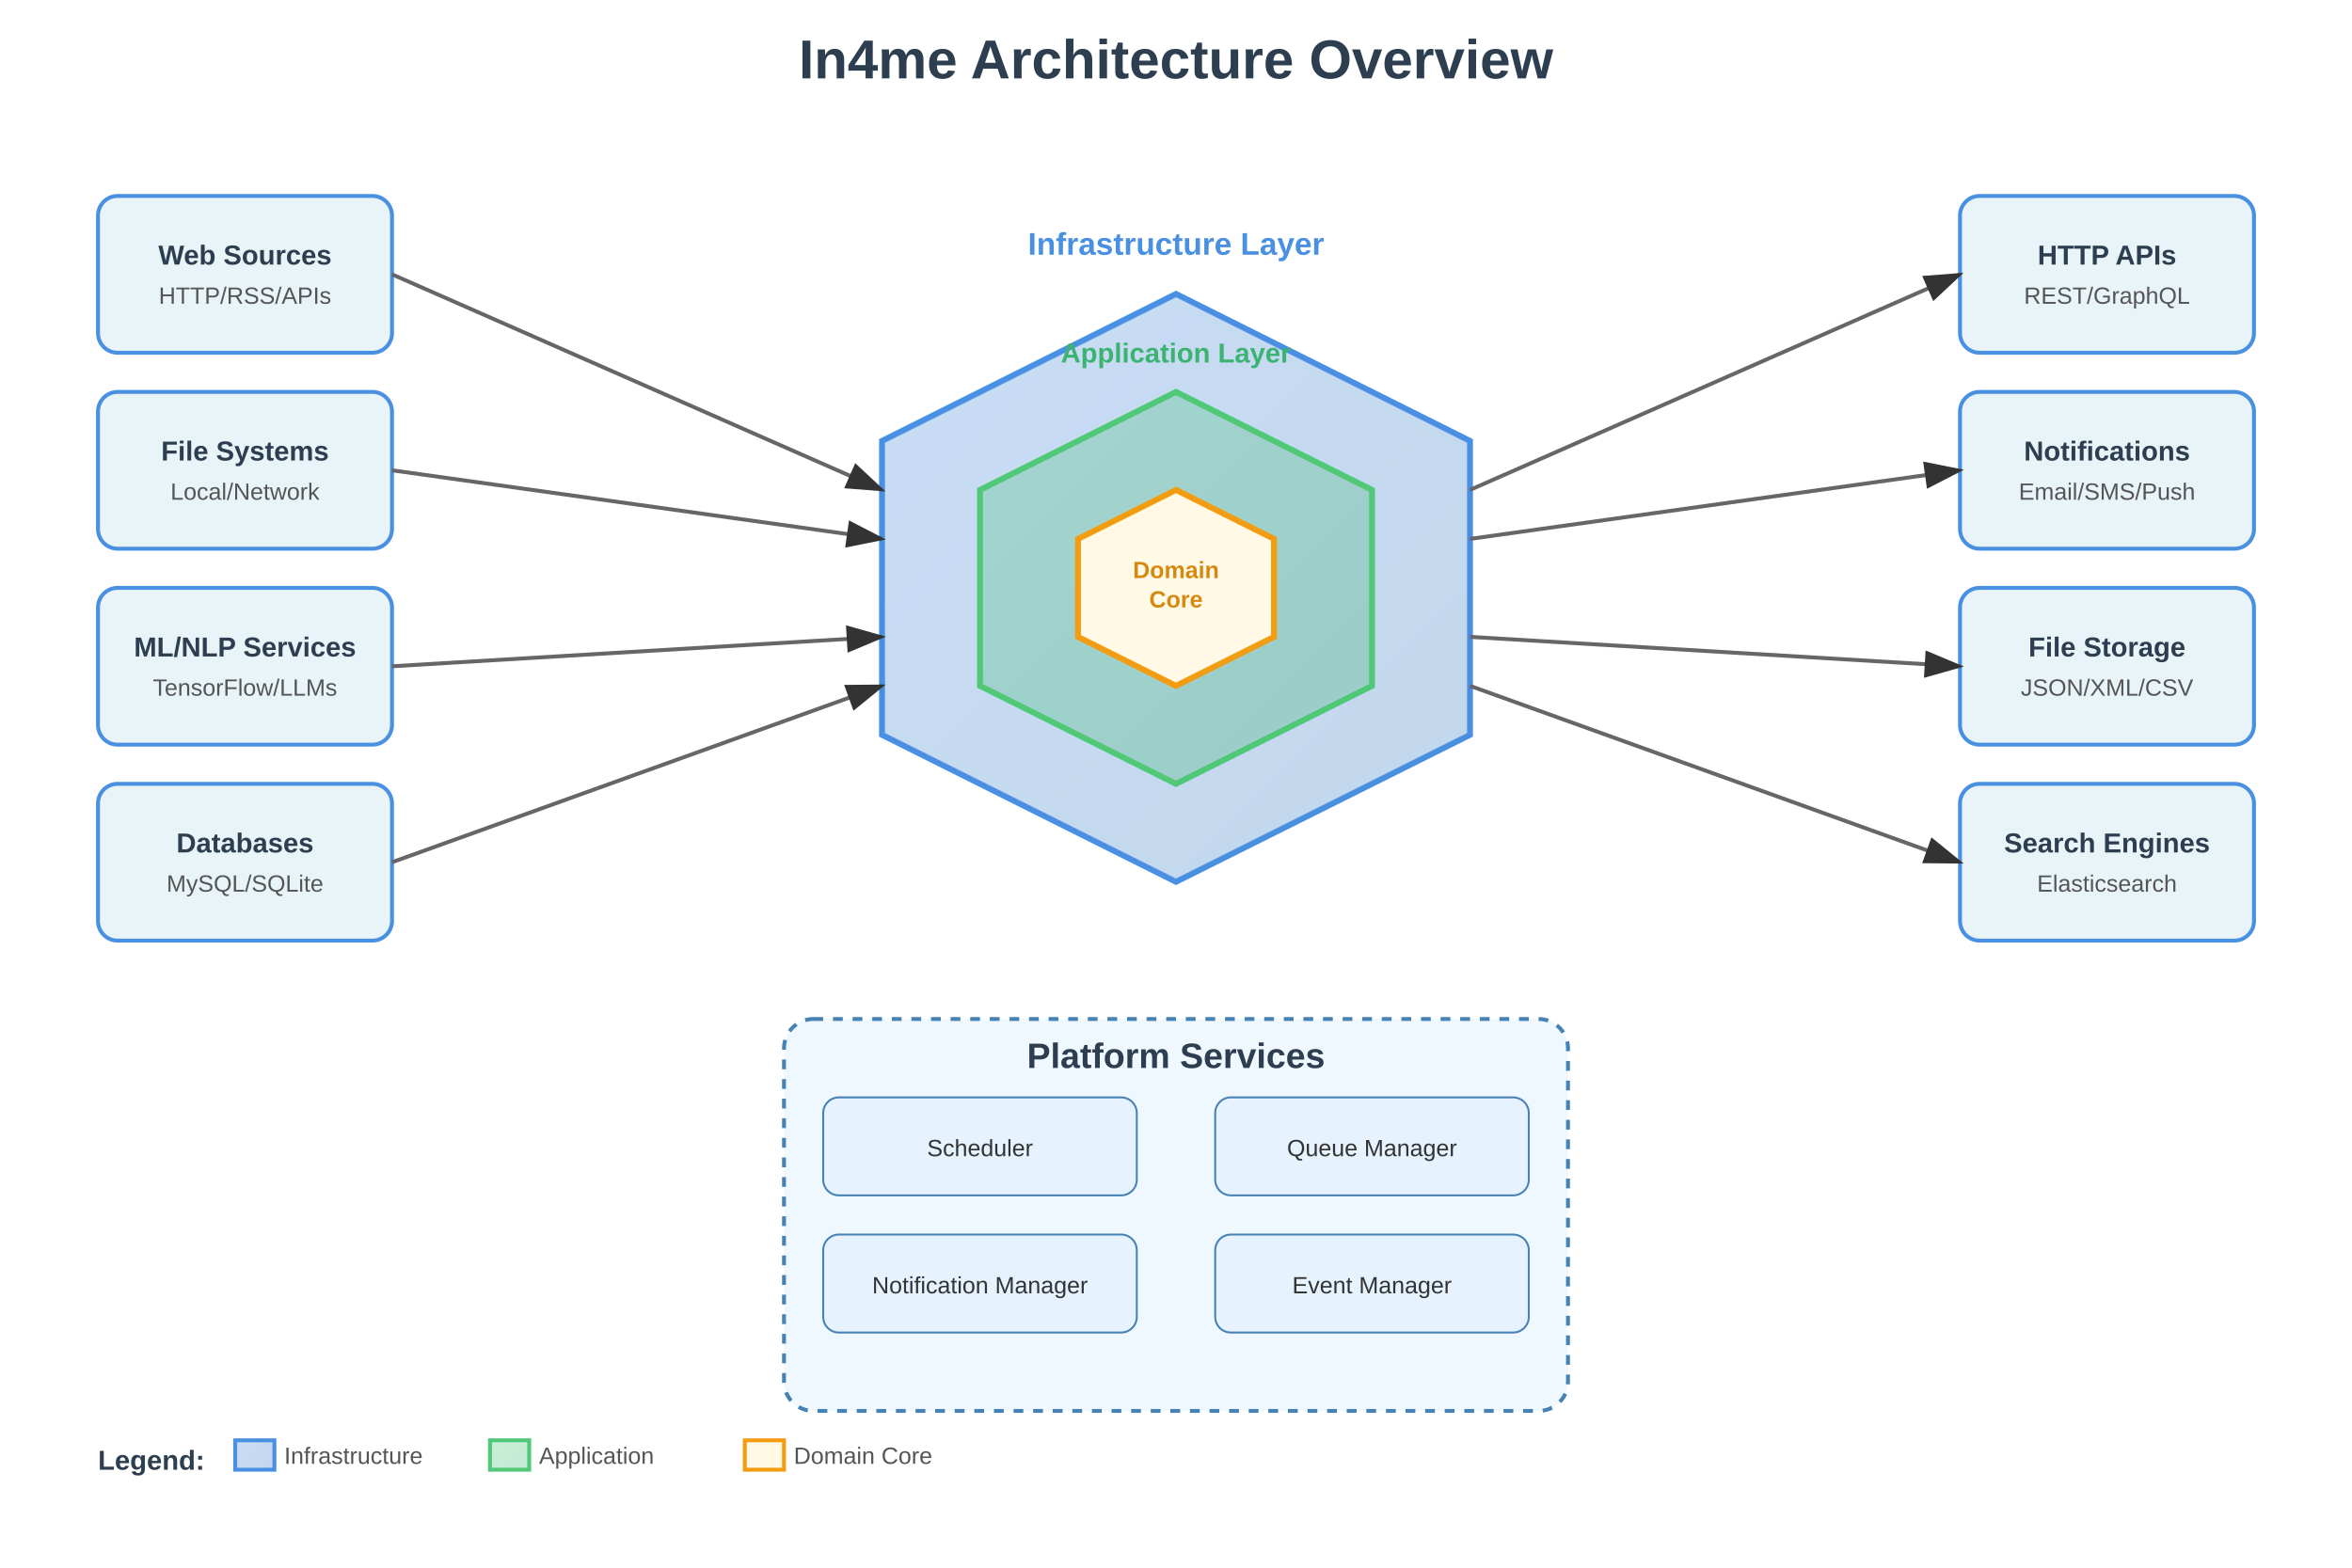
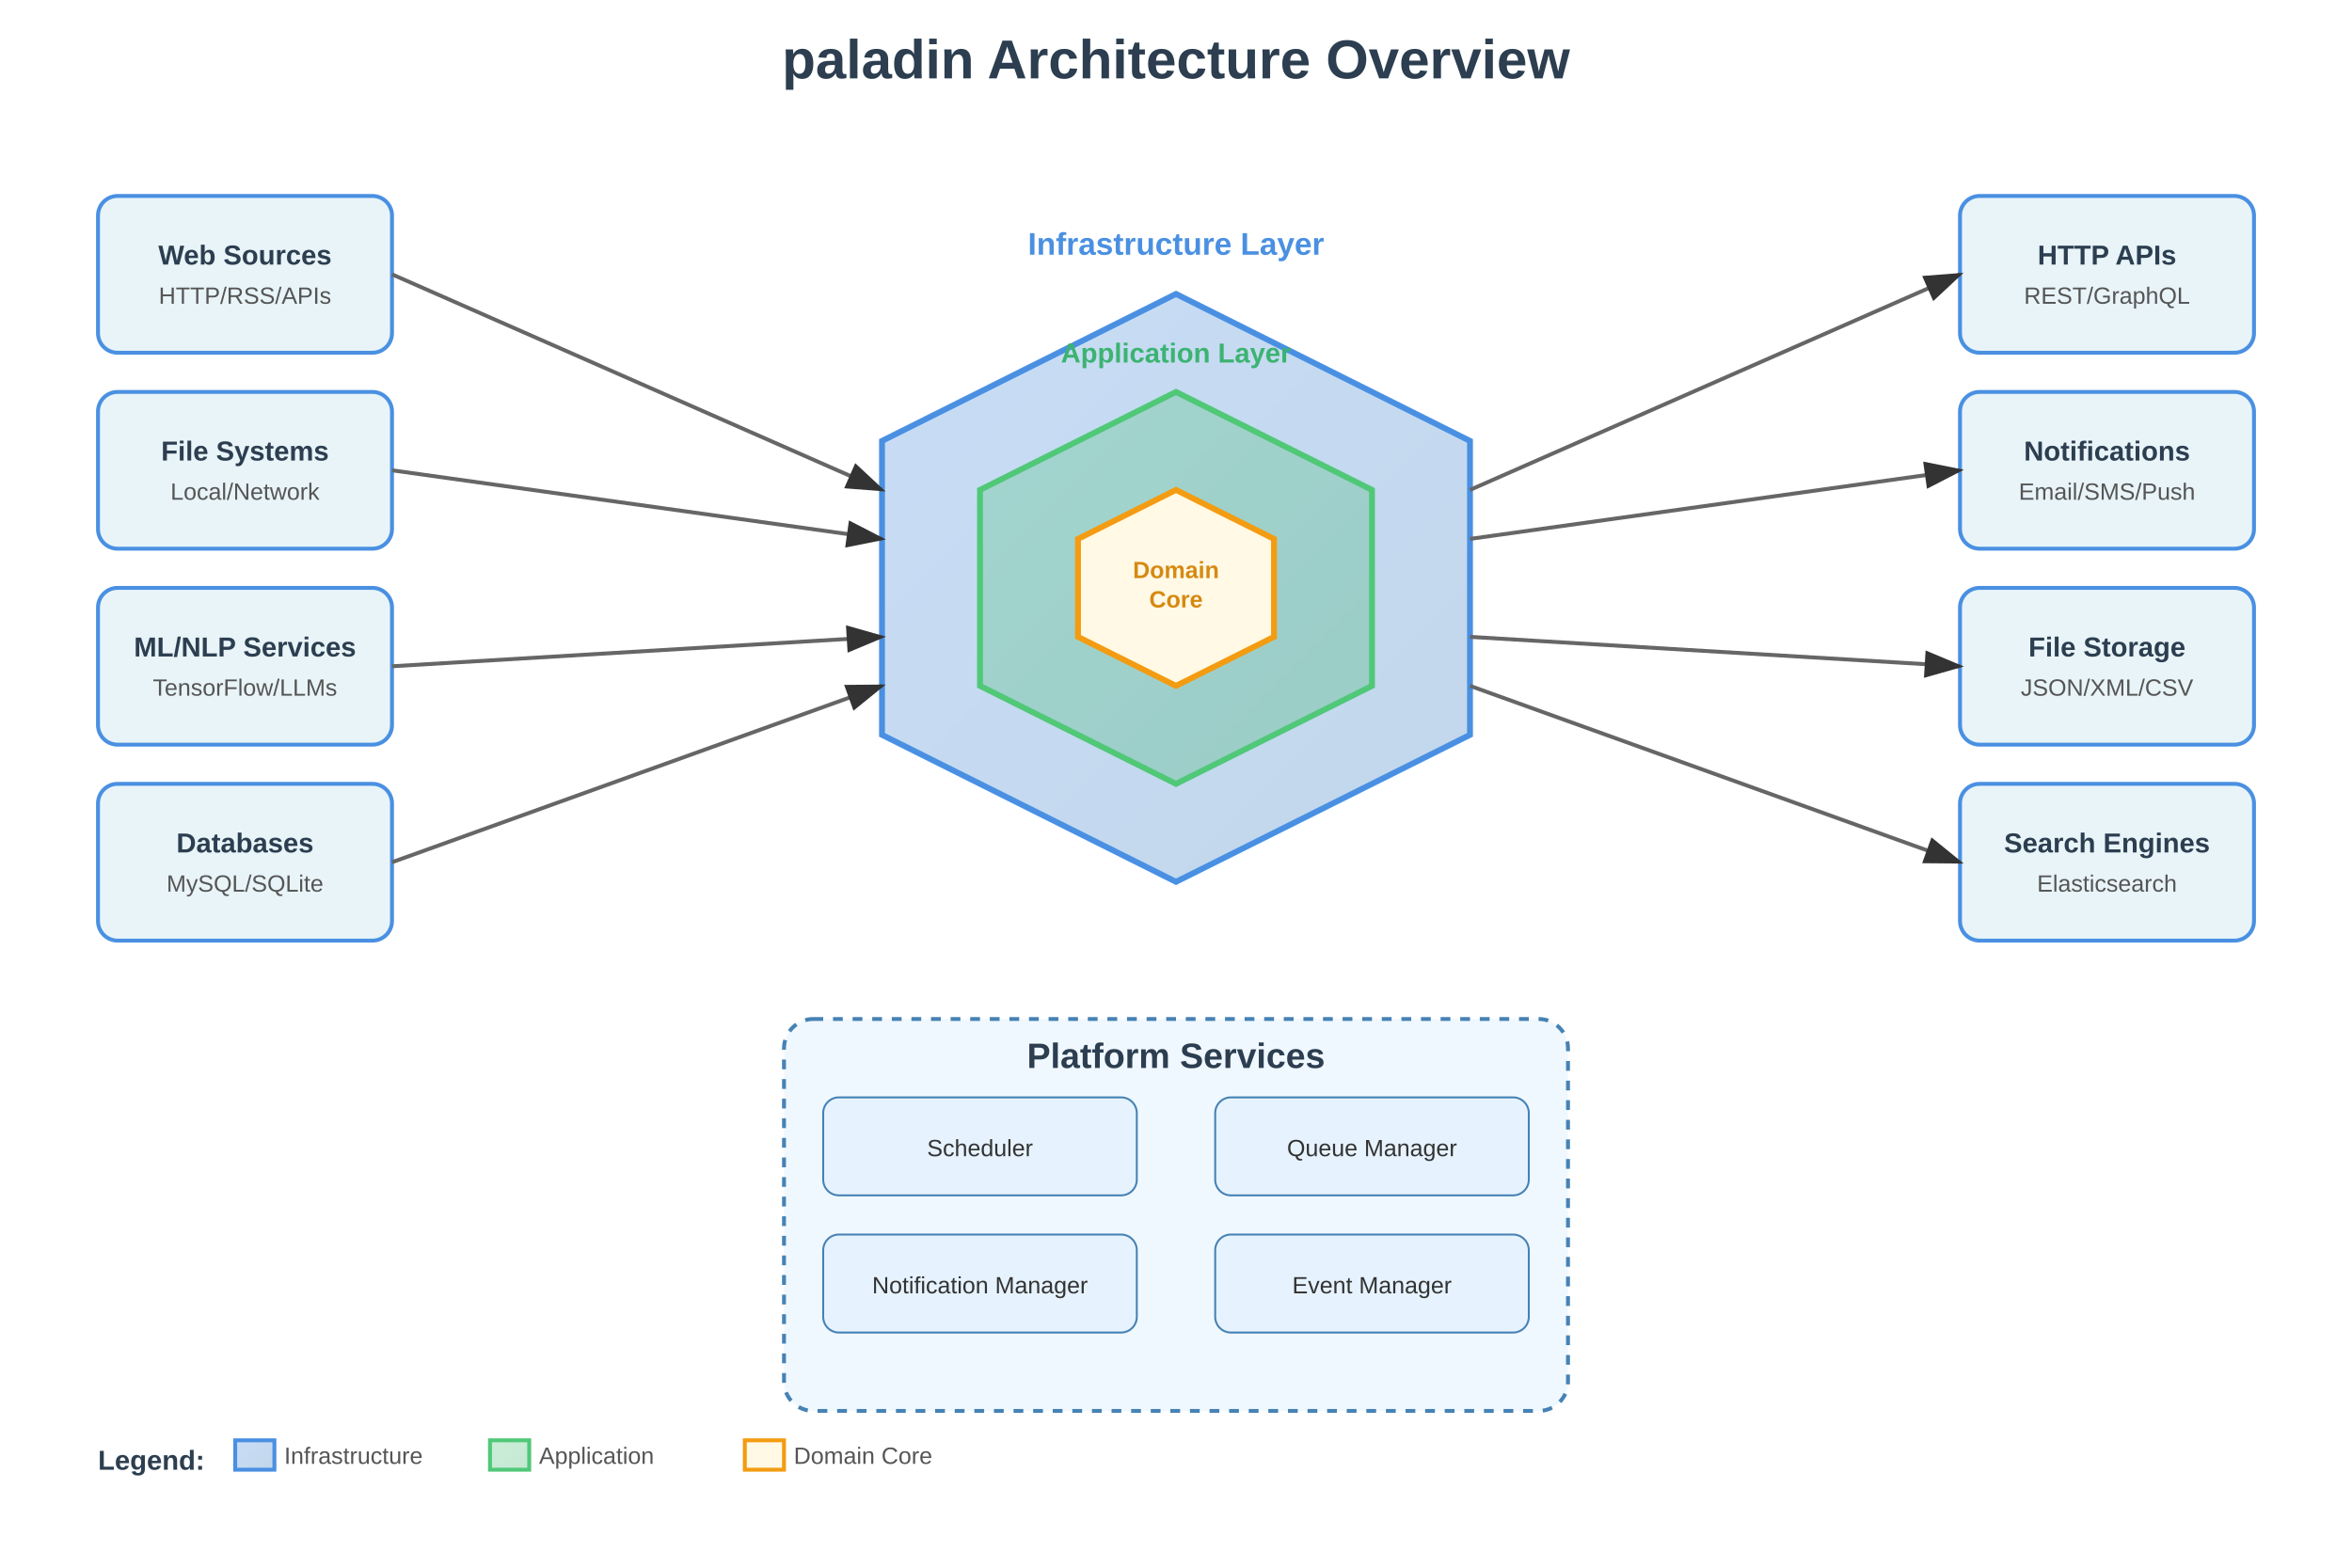
<svg xmlns="http://www.w3.org/2000/svg" viewBox="0 0 1200 800">
  <defs>
    <marker id="arrowhead" markerWidth="10" markerHeight="7" refX="9" refY="3.5" orient="auto">
      <polygon points="0 0, 10 3.5, 0 7" fill="#333" />
    </marker>
    <linearGradient id="hexGradient" x1="0%" y1="0%" x2="100%" y2="100%">
      <stop offset="0%" style="stop-color:#4A90E2;stop-opacity:1" />
      <stop offset="100%" style="stop-color:#357ABD;stop-opacity:1" />
    </linearGradient>
    <linearGradient id="coreGradient" x1="0%" y1="0%" x2="100%" y2="100%">
      <stop offset="0%" style="stop-color:#50C878;stop-opacity:1" />
      <stop offset="100%" style="stop-color:#3CB371;stop-opacity:1" />
    </linearGradient>
  </defs>
-   <text x="600" y="40" font-family="Arial, sans-serif" font-size="28" font-weight="bold" text-anchor="middle" fill="#2C3E50">In4me Architecture Overview</text>
+   <text x="600" y="40" font-family="Arial, sans-serif" font-size="28" font-weight="bold" text-anchor="middle" fill="#2C3E50">paladin Architecture Overview</text>
  <g id="external-systems">
    <rect x="50" y="100" width="150" height="80" rx="10" fill="#E8F4F8" stroke="#4A90E2" stroke-width="2" />
    <text x="125" y="135" font-family="Arial, sans-serif" font-size="14" font-weight="bold" text-anchor="middle" fill="#2C3E50">Web Sources</text>
    <text x="125" y="155" font-family="Arial, sans-serif" font-size="12" text-anchor="middle" fill="#555">HTTP/RSS/APIs</text>
    <rect x="50" y="200" width="150" height="80" rx="10" fill="#E8F4F8" stroke="#4A90E2" stroke-width="2" />
    <text x="125" y="235" font-family="Arial, sans-serif" font-size="14" font-weight="bold" text-anchor="middle" fill="#2C3E50">File Systems</text>
    <text x="125" y="255" font-family="Arial, sans-serif" font-size="12" text-anchor="middle" fill="#555">Local/Network</text>
    <rect x="50" y="300" width="150" height="80" rx="10" fill="#E8F4F8" stroke="#4A90E2" stroke-width="2" />
    <text x="125" y="335" font-family="Arial, sans-serif" font-size="14" font-weight="bold" text-anchor="middle" fill="#2C3E50">ML/NLP Services</text>
    <text x="125" y="355" font-family="Arial, sans-serif" font-size="12" text-anchor="middle" fill="#555">TensorFlow/LLMs</text>
    <rect x="50" y="400" width="150" height="80" rx="10" fill="#E8F4F8" stroke="#4A90E2" stroke-width="2" />
    <text x="125" y="435" font-family="Arial, sans-serif" font-size="14" font-weight="bold" text-anchor="middle" fill="#2C3E50">Databases</text>
    <text x="125" y="455" font-family="Arial, sans-serif" font-size="12" text-anchor="middle" fill="#555">MySQL/SQLite</text>
  </g>
  <g id="hexagon-core">
    <path d="M 600 150 L 750 225 L 750 375 L 600 450 L 450 375 L 450 225 Z" fill="url(#hexGradient)" fill-opacity="0.3" stroke="#4A90E2" stroke-width="3" />
    <text x="600" y="130" font-family="Arial, sans-serif" font-size="16" font-weight="bold" text-anchor="middle" fill="#4A90E2">Infrastructure Layer</text>
    <path d="M 600 200 L 700 250 L 700 350 L 600 400 L 500 350 L 500 250 Z" fill="url(#coreGradient)" fill-opacity="0.3" stroke="#50C878" stroke-width="3" />
    <text x="600" y="185" font-family="Arial, sans-serif" font-size="14" font-weight="bold" text-anchor="middle" fill="#3CB371">Application Layer</text>
    <path d="M 600 250 L 650 275 L 650 325 L 600 350 L 550 325 L 550 275 Z" fill="#FFF9E5" stroke="#F39C12" stroke-width="3" />
    <text x="600" y="295" font-family="Arial, sans-serif" font-size="12" font-weight="bold" text-anchor="middle" fill="#D68910">Domain</text>
    <text x="600" y="310" font-family="Arial, sans-serif" font-size="12" font-weight="bold" text-anchor="middle" fill="#D68910">Core</text>
  </g>
  <g id="output-systems">
    <rect x="1000" y="100" width="150" height="80" rx="10" fill="#E8F4F8" stroke="#4A90E2" stroke-width="2" />
    <text x="1075" y="135" font-family="Arial, sans-serif" font-size="14" font-weight="bold" text-anchor="middle" fill="#2C3E50">HTTP APIs</text>
    <text x="1075" y="155" font-family="Arial, sans-serif" font-size="12" text-anchor="middle" fill="#555">REST/GraphQL</text>
    <rect x="1000" y="200" width="150" height="80" rx="10" fill="#E8F4F8" stroke="#4A90E2" stroke-width="2" />
    <text x="1075" y="235" font-family="Arial, sans-serif" font-size="14" font-weight="bold" text-anchor="middle" fill="#2C3E50">Notifications</text>
    <text x="1075" y="255" font-family="Arial, sans-serif" font-size="12" text-anchor="middle" fill="#555">Email/SMS/Push</text>
    <rect x="1000" y="300" width="150" height="80" rx="10" fill="#E8F4F8" stroke="#4A90E2" stroke-width="2" />
    <text x="1075" y="335" font-family="Arial, sans-serif" font-size="14" font-weight="bold" text-anchor="middle" fill="#2C3E50">File Storage</text>
    <text x="1075" y="355" font-family="Arial, sans-serif" font-size="12" text-anchor="middle" fill="#555">JSON/XML/CSV</text>
    <rect x="1000" y="400" width="150" height="80" rx="10" fill="#E8F4F8" stroke="#4A90E2" stroke-width="2" />
    <text x="1075" y="435" font-family="Arial, sans-serif" font-size="14" font-weight="bold" text-anchor="middle" fill="#2C3E50">Search Engines</text>
    <text x="1075" y="455" font-family="Arial, sans-serif" font-size="12" text-anchor="middle" fill="#555">Elasticsearch</text>
  </g>
  <line x1="200" y1="140" x2="450" y2="250" stroke="#666" stroke-width="2" marker-end="url(#arrowhead)" />
  <line x1="200" y1="240" x2="450" y2="275" stroke="#666" stroke-width="2" marker-end="url(#arrowhead)" />
  <line x1="200" y1="340" x2="450" y2="325" stroke="#666" stroke-width="2" marker-end="url(#arrowhead)" />
  <line x1="200" y1="440" x2="450" y2="350" stroke="#666" stroke-width="2" marker-end="url(#arrowhead)" />
  <line x1="750" y1="250" x2="1000" y2="140" stroke="#666" stroke-width="2" marker-end="url(#arrowhead)" />
  <line x1="750" y1="275" x2="1000" y2="240" stroke="#666" stroke-width="2" marker-end="url(#arrowhead)" />
  <line x1="750" y1="325" x2="1000" y2="340" stroke="#666" stroke-width="2" marker-end="url(#arrowhead)" />
  <line x1="750" y1="350" x2="1000" y2="440" stroke="#666" stroke-width="2" marker-end="url(#arrowhead)" />
  <rect x="400" y="520" width="400" height="200" rx="15" fill="#F0F8FF" stroke="#4682B4" stroke-width="2" stroke-dasharray="5,5" />
  <text x="600" y="545" font-family="Arial, sans-serif" font-size="18" font-weight="bold" text-anchor="middle" fill="#2C3E50">Platform Services</text>
  <rect x="420" y="560" width="160" height="50" rx="8" fill="#E6F3FF" stroke="#4682B4" stroke-width="1" />
  <text x="500" y="590" font-family="Arial, sans-serif" font-size="12" text-anchor="middle" fill="#333">Scheduler</text>
  <rect x="620" y="560" width="160" height="50" rx="8" fill="#E6F3FF" stroke="#4682B4" stroke-width="1" />
  <text x="700" y="590" font-family="Arial, sans-serif" font-size="12" text-anchor="middle" fill="#333">Queue Manager</text>
  <rect x="420" y="630" width="160" height="50" rx="8" fill="#E6F3FF" stroke="#4682B4" stroke-width="1" />
  <text x="500" y="660" font-family="Arial, sans-serif" font-size="12" text-anchor="middle" fill="#333">Notification Manager</text>
  <rect x="620" y="630" width="160" height="50" rx="8" fill="#E6F3FF" stroke="#4682B4" stroke-width="1" />
  <text x="700" y="660" font-family="Arial, sans-serif" font-size="12" text-anchor="middle" fill="#333">Event Manager</text>
  <text x="50" y="750" font-family="Arial, sans-serif" font-size="14" font-weight="bold" fill="#2C3E50">Legend:</text>
  <rect x="120" y="735" width="20" height="15" fill="url(#hexGradient)" fill-opacity="0.3" stroke="#4A90E2" stroke-width="2" />
  <text x="145" y="747" font-family="Arial, sans-serif" font-size="12" fill="#555">Infrastructure</text>
  <rect x="250" y="735" width="20" height="15" fill="url(#coreGradient)" fill-opacity="0.3" stroke="#50C878" stroke-width="2" />
  <text x="275" y="747" font-family="Arial, sans-serif" font-size="12" fill="#555">Application</text>
  <rect x="380" y="735" width="20" height="15" fill="#FFF9E5" stroke="#F39C12" stroke-width="2" />
  <text x="405" y="747" font-family="Arial, sans-serif" font-size="12" fill="#555">Domain Core</text>
</svg>
